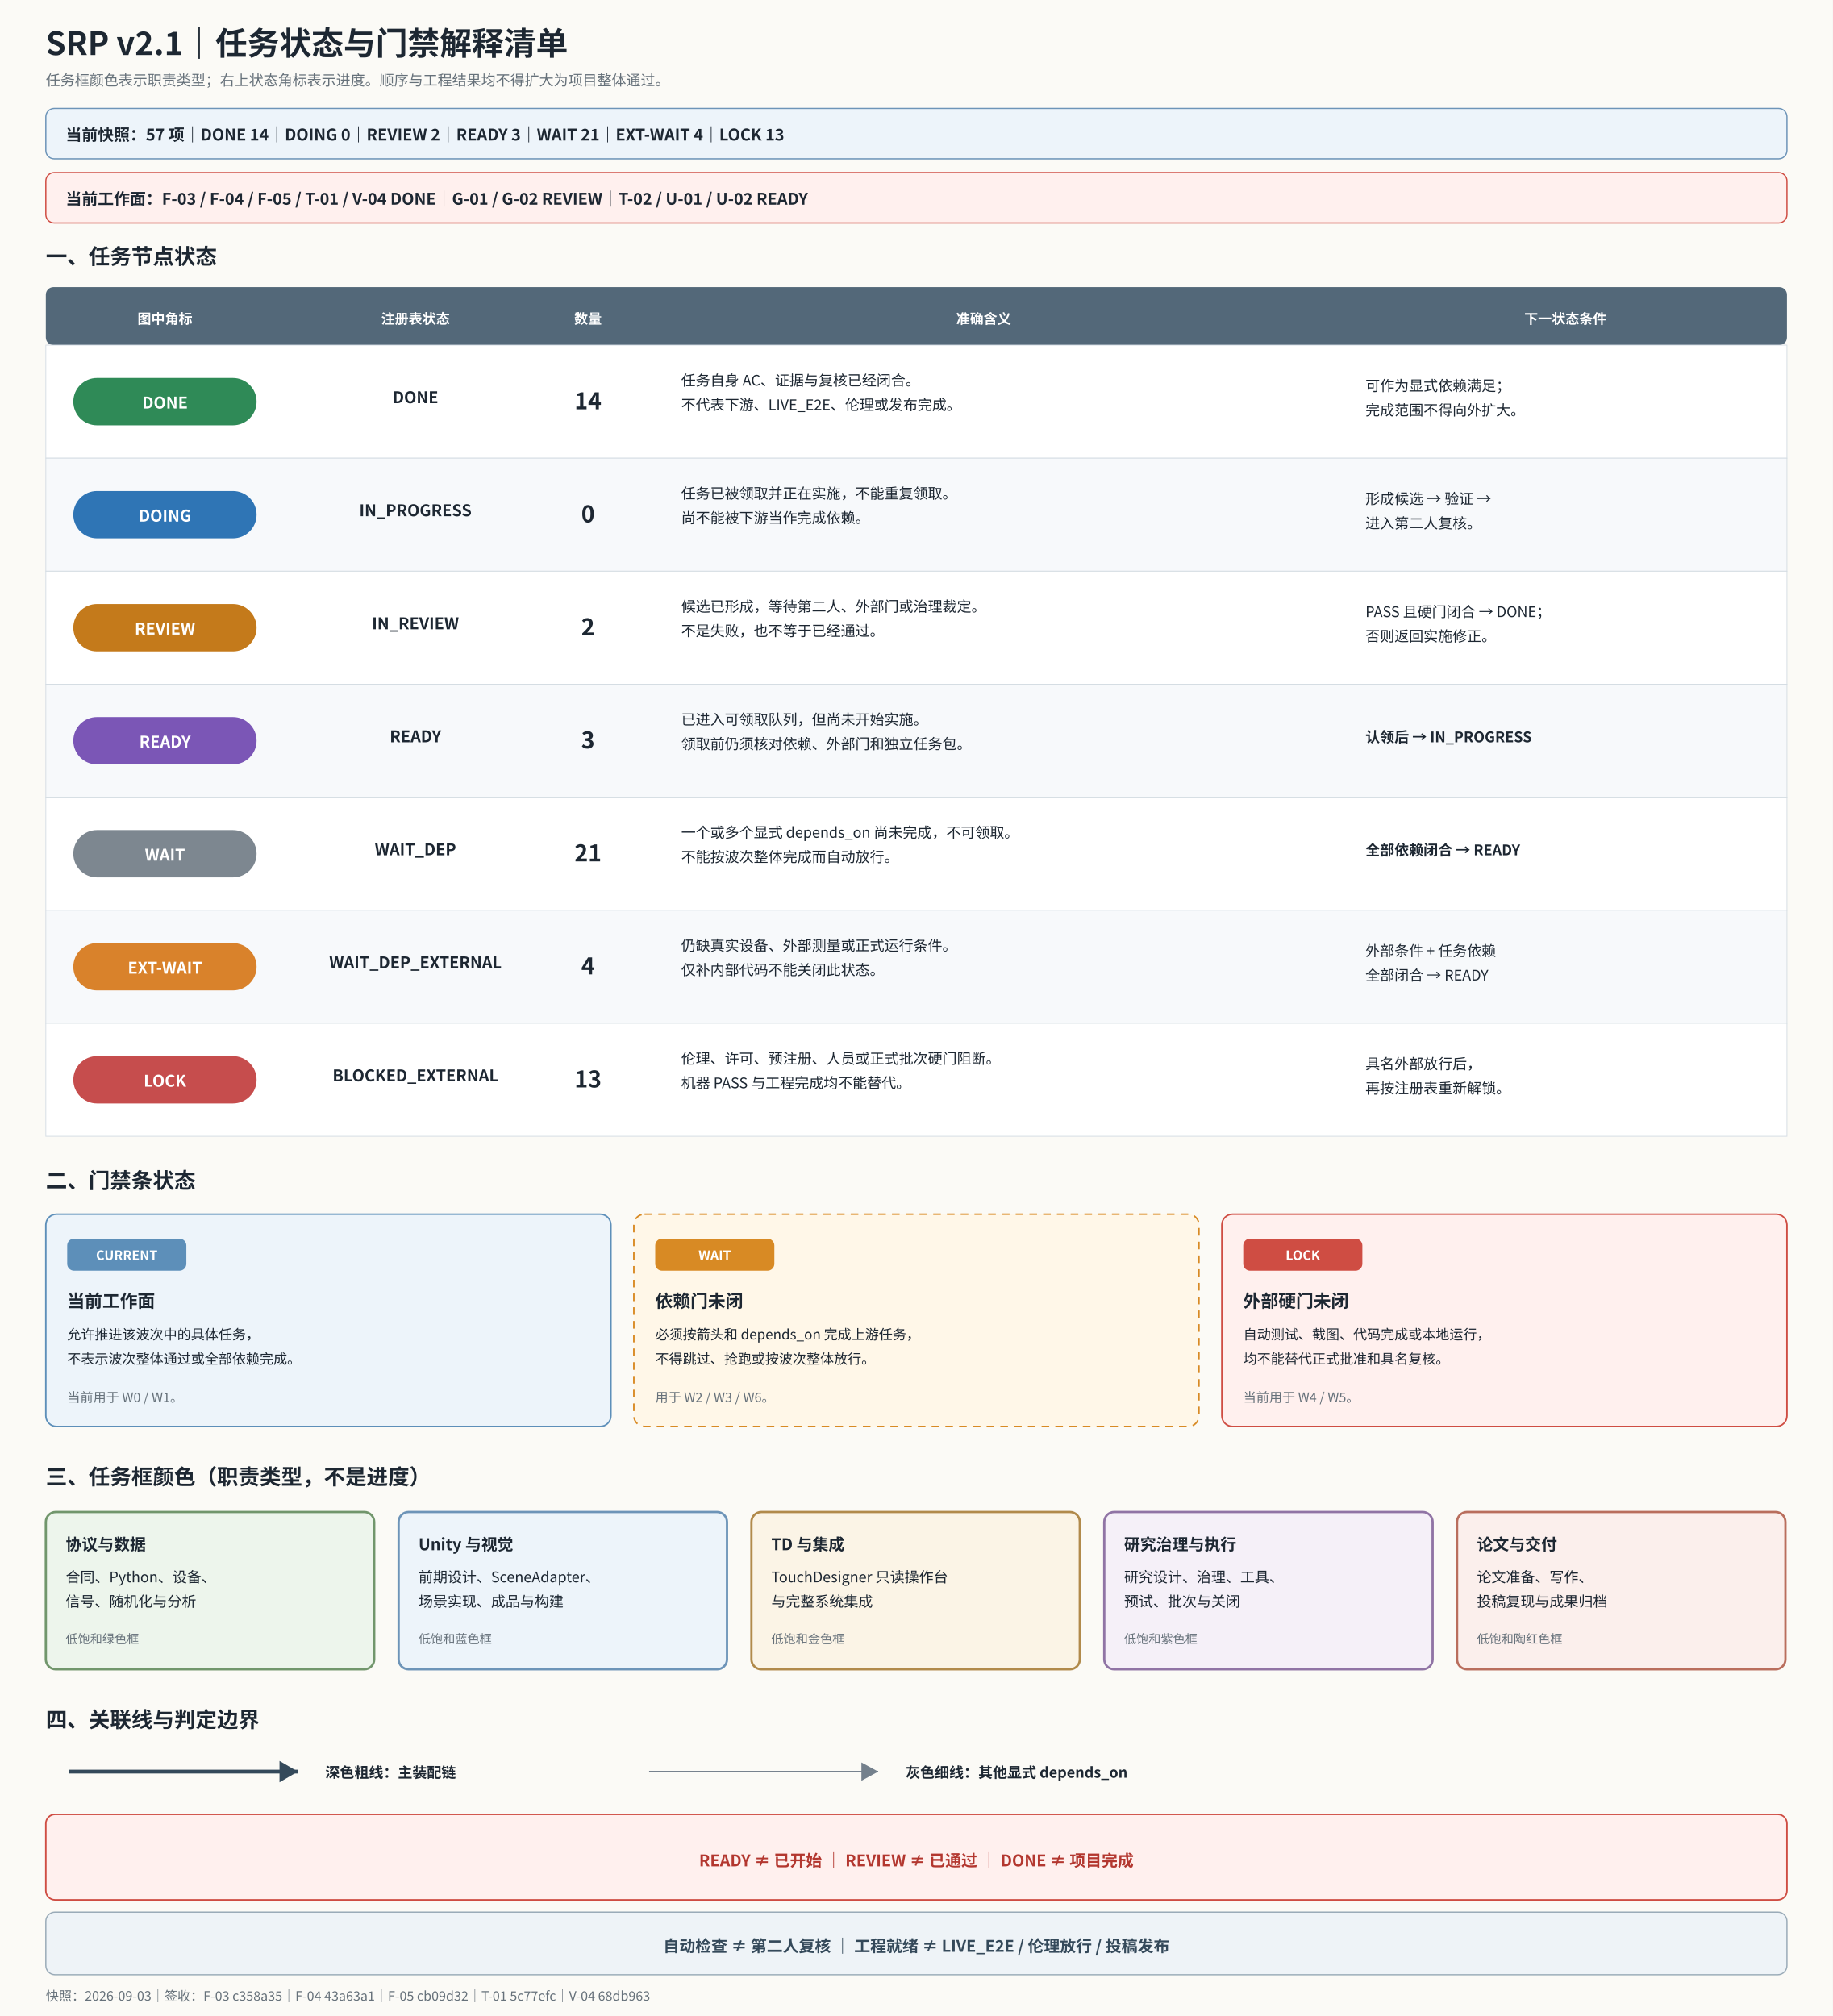
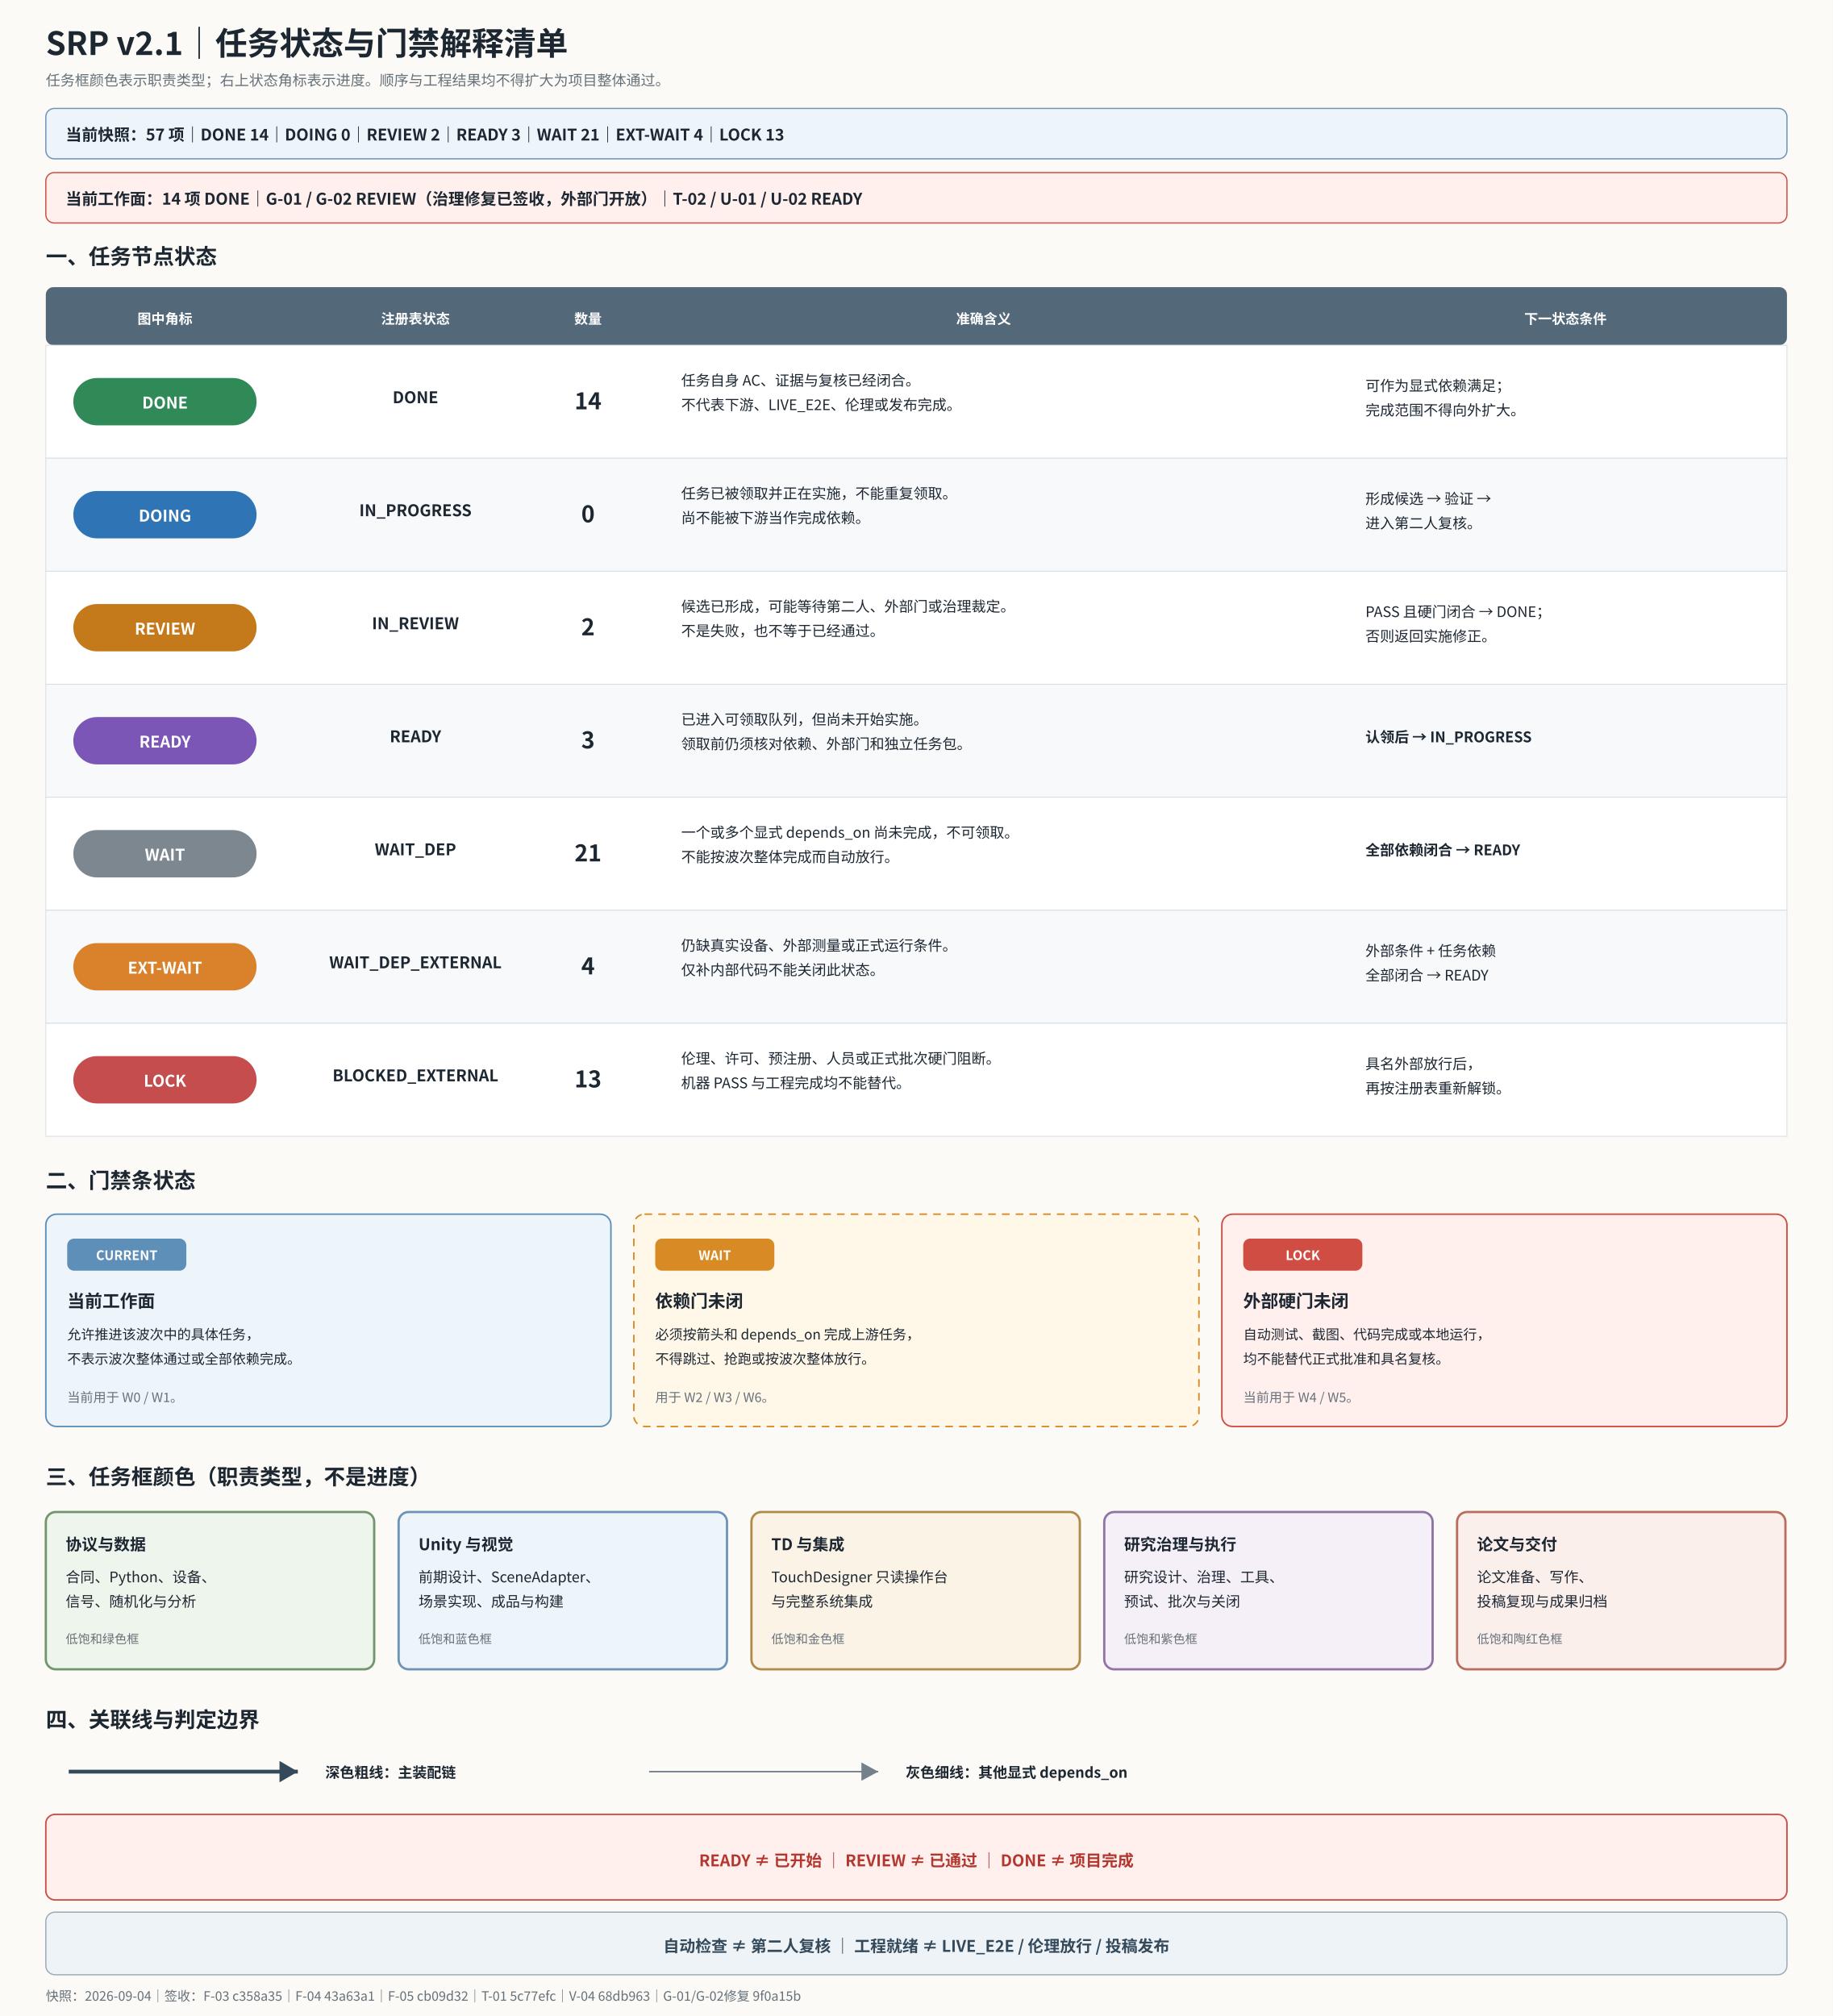
<svg xmlns="http://www.w3.org/2000/svg" width="2400" height="2640" viewBox="0 0 2400 2640" role="img" aria-labelledby="title desc">
  <style>
    text { font-family: "Microsoft YaHei", "Noto Sans CJK SC", sans-serif; fill: #1d2732; }
    .title { font-size: 42px; font-weight: 700; }
    .subtitle { font-size: 19px; fill: #66717a; }
    .summary { font-size: 21px; font-weight: 700; }
    .section-title { font-size: 28px; font-weight: 700; }
    .column-title { font-size: 18px; font-weight: 700; fill: #ffffff; }
    .status-name { font-size: 21px; font-weight: 700; fill: #ffffff; text-anchor: middle; }
    .registry-name { font-size: 21px; font-weight: 700; }
    .count { font-size: 30px; font-weight: 700; text-anchor: middle; }
    .body { font-size: 19px; }
    .body-strong { font-size: 19px; font-weight: 700; }
    .note { font-size: 17px; fill: #66717a; }
    .gate-title { font-size: 23px; font-weight: 700; }
    .gate-body { font-size: 18px; }
    .type-title { font-size: 21px; font-weight: 700; }
    .type-note { font-size: 16px; fill: #66717a; }
    .boundary { font-size: 21px; font-weight: 700; fill: #b3372f; text-anchor: middle; }
  </style>
  <rect x="0" y="0" width="2400" height="2640" fill="#fbfaf6" />
  <g id="header">
    <text x="60" y="72" class="title">SRP v2.1｜任务状态与门禁解释清单</text>
    <text x="60" y="112" class="subtitle">任务框颜色表示职责类型；右上状态角标表示进度。顺序与工程结果均不得扩大为项目整体通过。</text>
    <rect x="60" y="142" width="2280" height="66" rx="11" fill="#edf4fa" stroke="#6d94b8" stroke-width="1.6" />
    <text x="86" y="184" class="summary">当前快照：57 项｜DONE 14｜DOING 0｜REVIEW 2｜READY 3｜WAIT 21｜EXT-WAIT 4｜LOCK 13</text>
    <rect x="60" y="226" width="2280" height="66" rx="11" fill="#fff0ee" stroke="#cf4d43" stroke-width="1.6" />
-     <text x="86" y="268" class="summary">当前工作面：F-03 / F-04 / F-05 / T-01 / V-04 DONE｜G-01 / G-02 REVIEW｜T-02 / U-01 / U-02 READY</text>
+     <text x="86" y="268" class="summary">当前工作面：14 项 DONE｜G-01 / G-02 REVIEW（治理修复已签收，外部门开放）｜T-02 / U-01 / U-02 READY</text>
  </g>
  <g id="task-status-checklist">
    <text x="60" y="346" class="section-title">一、任务节点状态</text>
    <rect x="60" y="376" width="2280" height="76" rx="10" fill="#536879" />
    <text x="216" y="424" class="column-title" text-anchor="middle">图中角标</text>
    <text x="544" y="424" class="column-title" text-anchor="middle">注册表状态</text>
    <text x="770" y="424" class="column-title" text-anchor="middle">数量</text>
    <text x="1288" y="424" class="column-title" text-anchor="middle">准确含义</text>
    <text x="2050" y="424" class="column-title" text-anchor="middle">下一状态条件</text>
    <g id="status-DONE" data-status="DONE" data-count="14">
      <rect x="60" y="452" width="2280" height="148" fill="#ffffff" stroke="#d4dce3" />
      <rect x="96" y="495" width="240" height="62" rx="31" fill="#2f8a57" />
      <text x="216" y="535" class="status-name">DONE</text>
      <text x="544" y="528" class="registry-name" text-anchor="middle">DONE</text>
      <text x="770" y="536" class="count" fill="#2f8a57">14</text>
      <text x="892" y="505" class="body">
        <tspan x="892" dy="0">任务自身 AC、证据与复核已经闭合。</tspan>
        <tspan x="892" dy="32">不代表下游、LIVE_E2E、伦理或发布完成。</tspan>
      </text>
      <text x="1788" y="512" class="body">
        <tspan x="1788" dy="0">可作为显式依赖满足；</tspan>
        <tspan x="1788" dy="32">完成范围不得向外扩大。</tspan>
      </text>
    </g>
    <g id="status-IN_PROGRESS" data-status="IN_PROGRESS" data-count="0">
      <rect x="60" y="600" width="2280" height="148" fill="#f7f9fb" stroke="#d4dce3" />
      <rect x="96" y="643" width="240" height="62" rx="31" fill="#2f75b5" />
      <text x="216" y="683" class="status-name">DOING</text>
      <text x="544" y="676" class="registry-name" text-anchor="middle">IN_PROGRESS</text>
      <text x="770" y="684" class="count" fill="#2f75b5">0</text>
      <text x="892" y="653" class="body">
        <tspan x="892" dy="0">任务已被领取并正在实施，不能重复领取。</tspan>
        <tspan x="892" dy="32">尚不能被下游当作完成依赖。</tspan>
      </text>
      <text x="1788" y="660" class="body">
        <tspan x="1788" dy="0">形成候选 → 验证 →</tspan>
        <tspan x="1788" dy="32">进入第二人复核。</tspan>
      </text>
    </g>
    <g id="status-IN_REVIEW" data-status="IN_REVIEW" data-count="2">
      <rect x="60" y="748" width="2280" height="148" fill="#ffffff" stroke="#d4dce3" />
      <rect x="96" y="791" width="240" height="62" rx="31" fill="#c47a1b" />
      <text x="216" y="831" class="status-name">REVIEW</text>
      <text x="544" y="824" class="registry-name" text-anchor="middle">IN_REVIEW</text>
      <text x="770" y="832" class="count" fill="#c47a1b">2</text>
      <text x="892" y="801" class="body">
-         <tspan x="892" dy="0">候选已形成，等待第二人、外部门或治理裁定。</tspan>
+         <tspan x="892" dy="0">候选已形成，可能等待第二人、外部门或治理裁定。</tspan>
        <tspan x="892" dy="32">不是失败，也不等于已经通过。</tspan>
      </text>
      <text x="1788" y="808" class="body">
        <tspan x="1788" dy="0">PASS 且硬门闭合 → DONE；</tspan>
        <tspan x="1788" dy="32">否则返回实施修正。</tspan>
      </text>
    </g>
    <g id="status-READY" data-status="READY" data-count="3">
      <rect x="60" y="896" width="2280" height="148" fill="#f7f9fb" stroke="#d4dce3" />
      <rect x="96" y="939" width="240" height="62" rx="31" fill="#7b56b6" />
      <text x="216" y="979" class="status-name">READY</text>
      <text x="544" y="972" class="registry-name" text-anchor="middle">READY</text>
      <text x="770" y="980" class="count" fill="#7b56b6">3</text>
      <text x="892" y="949" class="body">
        <tspan x="892" dy="0">已进入可领取队列，但尚未开始实施。</tspan>
        <tspan x="892" dy="32">领取前仍须核对依赖、外部门和独立任务包。</tspan>
      </text>
      <text x="1788" y="972" class="body-strong">认领后 → IN_PROGRESS</text>
    </g>
    <g id="status-WAIT_DEP" data-status="WAIT_DEP" data-count="21">
      <rect x="60" y="1044" width="2280" height="148" fill="#ffffff" stroke="#d4dce3" />
      <rect x="96" y="1087" width="240" height="62" rx="31" fill="#7d8790" />
      <text x="216" y="1127" class="status-name">WAIT</text>
      <text x="544" y="1120" class="registry-name" text-anchor="middle">WAIT_DEP</text>
      <text x="770" y="1128" class="count" fill="#7d8790">21</text>
      <text x="892" y="1097" class="body">
        <tspan x="892" dy="0">一个或多个显式 depends_on 尚未完成，不可领取。</tspan>
        <tspan x="892" dy="32">不能按波次整体完成而自动放行。</tspan>
      </text>
      <text x="1788" y="1120" class="body-strong">全部依赖闭合 → READY</text>
    </g>
    <g id="status-WAIT_DEP_EXTERNAL" data-status="WAIT_DEP_EXTERNAL" data-count="4">
      <rect x="60" y="1192" width="2280" height="148" fill="#f7f9fb" stroke="#d4dce3" />
      <rect x="96" y="1235" width="240" height="62" rx="31" fill="#d9822b" />
      <text x="216" y="1275" class="status-name">EXT-WAIT</text>
      <text x="544" y="1268" class="registry-name" text-anchor="middle">WAIT_DEP_EXTERNAL</text>
      <text x="770" y="1276" class="count" fill="#d9822b">4</text>
      <text x="892" y="1245" class="body">
        <tspan x="892" dy="0">仍缺真实设备、外部测量或正式运行条件。</tspan>
        <tspan x="892" dy="32">仅补内部代码不能关闭此状态。</tspan>
      </text>
      <text x="1788" y="1252" class="body">
        <tspan x="1788" dy="0">外部条件 + 任务依赖</tspan>
        <tspan x="1788" dy="32">全部闭合 → READY</tspan>
      </text>
    </g>
    <g id="status-BLOCKED_EXTERNAL" data-status="BLOCKED_EXTERNAL" data-count="13">
      <rect x="60" y="1340" width="2280" height="148" fill="#ffffff" stroke="#d4dce3" />
      <rect x="96" y="1383" width="240" height="62" rx="31" fill="#c64d4d" />
      <text x="216" y="1423" class="status-name">LOCK</text>
      <text x="544" y="1416" class="registry-name" text-anchor="middle">BLOCKED_EXTERNAL</text>
      <text x="770" y="1424" class="count" fill="#c64d4d">13</text>
      <text x="892" y="1393" class="body">
        <tspan x="892" dy="0">伦理、许可、预注册、人员或正式批次硬门阻断。</tspan>
        <tspan x="892" dy="32">机器 PASS 与工程完成均不能替代。</tspan>
      </text>
      <text x="1788" y="1400" class="body">
        <tspan x="1788" dy="0">具名外部放行后，</tspan>
        <tspan x="1788" dy="32">再按注册表重新解锁。</tspan>
      </text>
    </g>
  </g>
  <g id="gate-status-checklist">
    <text x="60" y="1556" class="section-title">二、门禁条状态</text>
    <g id="gate-CURRENT">
      <rect x="60" y="1590" width="740" height="278" rx="14" fill="#edf4fa" stroke="#5d8fb9" stroke-width="2" />
      <rect x="88" y="1622" width="156" height="42" rx="9" fill="#5d8fb9" />
      <text x="166" y="1650" class="status-name" style="font-size:17px">CURRENT</text>
      <text x="88" y="1712" class="gate-title">当前工作面</text>
      <text x="88" y="1754" class="gate-body">
        <tspan x="88" dy="0">允许推进该波次中的具体任务，</tspan>
        <tspan x="88" dy="32">不表示波次整体通过或全部依赖完成。</tspan>
      </text>
      <text x="88" y="1836" class="note">当前用于 W0 / W1。</text>
    </g>
    <g id="gate-WAIT">
      <rect x="830" y="1590" width="740" height="278" rx="14" fill="#fff7e8" stroke="#d88a24" stroke-width="2" stroke-dasharray="10 8" />
      <rect x="858" y="1622" width="156" height="42" rx="9" fill="#d88a24" />
      <text x="936" y="1650" class="status-name" style="font-size:17px">WAIT</text>
      <text x="858" y="1712" class="gate-title">依赖门未闭</text>
      <text x="858" y="1754" class="gate-body">
        <tspan x="858" dy="0">必须按箭头和 depends_on 完成上游任务，</tspan>
        <tspan x="858" dy="32">不得跳过、抢跑或按波次整体放行。</tspan>
      </text>
      <text x="858" y="1836" class="note">用于 W2 / W3 / W6。</text>
    </g>
    <g id="gate-LOCK">
      <rect x="1600" y="1590" width="740" height="278" rx="14" fill="#fff0ee" stroke="#cf4d43" stroke-width="2" />
      <rect x="1628" y="1622" width="156" height="42" rx="9" fill="#cf4d43" />
      <text x="1706" y="1650" class="status-name" style="font-size:17px">LOCK</text>
      <text x="1628" y="1712" class="gate-title">外部硬门未闭</text>
      <text x="1628" y="1754" class="gate-body">
        <tspan x="1628" dy="0">自动测试、截图、代码完成或本地运行，</tspan>
        <tspan x="1628" dy="32">均不能替代正式批准和具名复核。</tspan>
      </text>
      <text x="1628" y="1836" class="note">当前用于 W4 / W5。</text>
    </g>
  </g>
  <g id="task-type-checklist">
    <text x="60" y="1944" class="section-title">三、任务框颜色（职责类型，不是进度）</text>
    <g id="type-data">
      <rect x="60" y="1980" width="430" height="206" rx="13" fill="#edf5ec" stroke="#71966c" stroke-width="3" />
      <text x="86" y="2030" class="type-title">协议与数据</text>
      <text x="86" y="2072" class="body">合同、Python、设备、</text>
      <text x="86" y="2104" class="body">信号、随机化与分析</text>
      <text x="86" y="2152" class="type-note">低饱和绿色框</text>
    </g>
    <g id="type-unity">
      <rect x="522" y="1980" width="430" height="206" rx="13" fill="#edf4fa" stroke="#6d94b8" stroke-width="3" />
      <text x="548" y="2030" class="type-title">Unity 与视觉</text>
      <text x="548" y="2072" class="body">前期设计、SceneAdapter、</text>
      <text x="548" y="2104" class="body">场景实现、成品与构建</text>
      <text x="548" y="2152" class="type-note">低饱和蓝色框</text>
    </g>
    <g id="type-td">
      <rect x="984" y="1980" width="430" height="206" rx="13" fill="#fbf4e6" stroke="#b18a4b" stroke-width="3" />
      <text x="1010" y="2030" class="type-title">TD 与集成</text>
      <text x="1010" y="2072" class="body">TouchDesigner 只读操作台</text>
      <text x="1010" y="2104" class="body">与完整系统集成</text>
      <text x="1010" y="2152" class="type-note">低饱和金色框</text>
    </g>
    <g id="type-research">
      <rect x="1446" y="1980" width="430" height="206" rx="13" fill="#f5f0f8" stroke="#9074a5" stroke-width="3" />
      <text x="1472" y="2030" class="type-title">研究治理与执行</text>
      <text x="1472" y="2072" class="body">研究设计、治理、工具、</text>
      <text x="1472" y="2104" class="body">预试、批次与关闭</text>
      <text x="1472" y="2152" class="type-note">低饱和紫色框</text>
    </g>
    <g id="type-paper">
      <rect x="1908" y="1980" width="430" height="206" rx="13" fill="#fbefec" stroke="#b96e5d" stroke-width="3" />
      <text x="1934" y="2030" class="type-title">论文与交付</text>
      <text x="1934" y="2072" class="body">论文准备、写作、</text>
      <text x="1934" y="2104" class="body">投稿复现与成果归档</text>
      <text x="1934" y="2152" class="type-note">低饱和陶红色框</text>
    </g>
  </g>
  <g id="relation-checklist">
    <text x="60" y="2262" class="section-title">四、关联线与判定边界</text>
    <path d="M90 2320 H390" fill="none" stroke="#34495a" stroke-width="5" />
    <path d="M390 2320 L366 2306 V2334 Z" fill="#34495a" />
    <text x="426" y="2328" class="body-strong">深色粗线：主装配链</text>
    <path d="M850 2320 H1150" fill="none" stroke="#74808c" stroke-width="2" />
    <path d="M1150 2320 L1128 2308 V2332 Z" fill="#74808c" />
    <text x="1186" y="2328" class="body-strong">灰色细线：其他显式 depends_on</text>
    <rect x="60" y="2376" width="2280" height="112" rx="12" fill="#fff0ee" stroke="#cf4d43" stroke-width="2" />
    <text x="1200" y="2444" class="boundary">READY ≠ 已开始 ｜ REVIEW ≠ 已通过 ｜ DONE ≠ 项目完成</text>
    <rect x="60" y="2504" width="2280" height="82" rx="12" fill="#eef3f7" stroke="#9aabb8" stroke-width="1.6" />
    <text x="1200" y="2556" class="boundary" style="fill:#34495a">自动检查 ≠ 第二人复核 ｜ 工程就绪 ≠ LIVE_E2E / 伦理放行 / 投稿发布</text>
-     <text x="60" y="2620" class="note">快照：2026-09-03｜签收：F-03 c358a35｜F-04 43a63a1｜F-05 cb09d32｜T-01 5c77efc｜V-04 68db963</text>
+     <text x="60" y="2620" class="note">快照：2026-09-04｜签收：F-03 c358a35｜F-04 43a63a1｜F-05 cb09d32｜T-01 5c77efc｜V-04 68db963｜G-01/G-02修复 9f0a15b</text>
  </g>
</svg>
